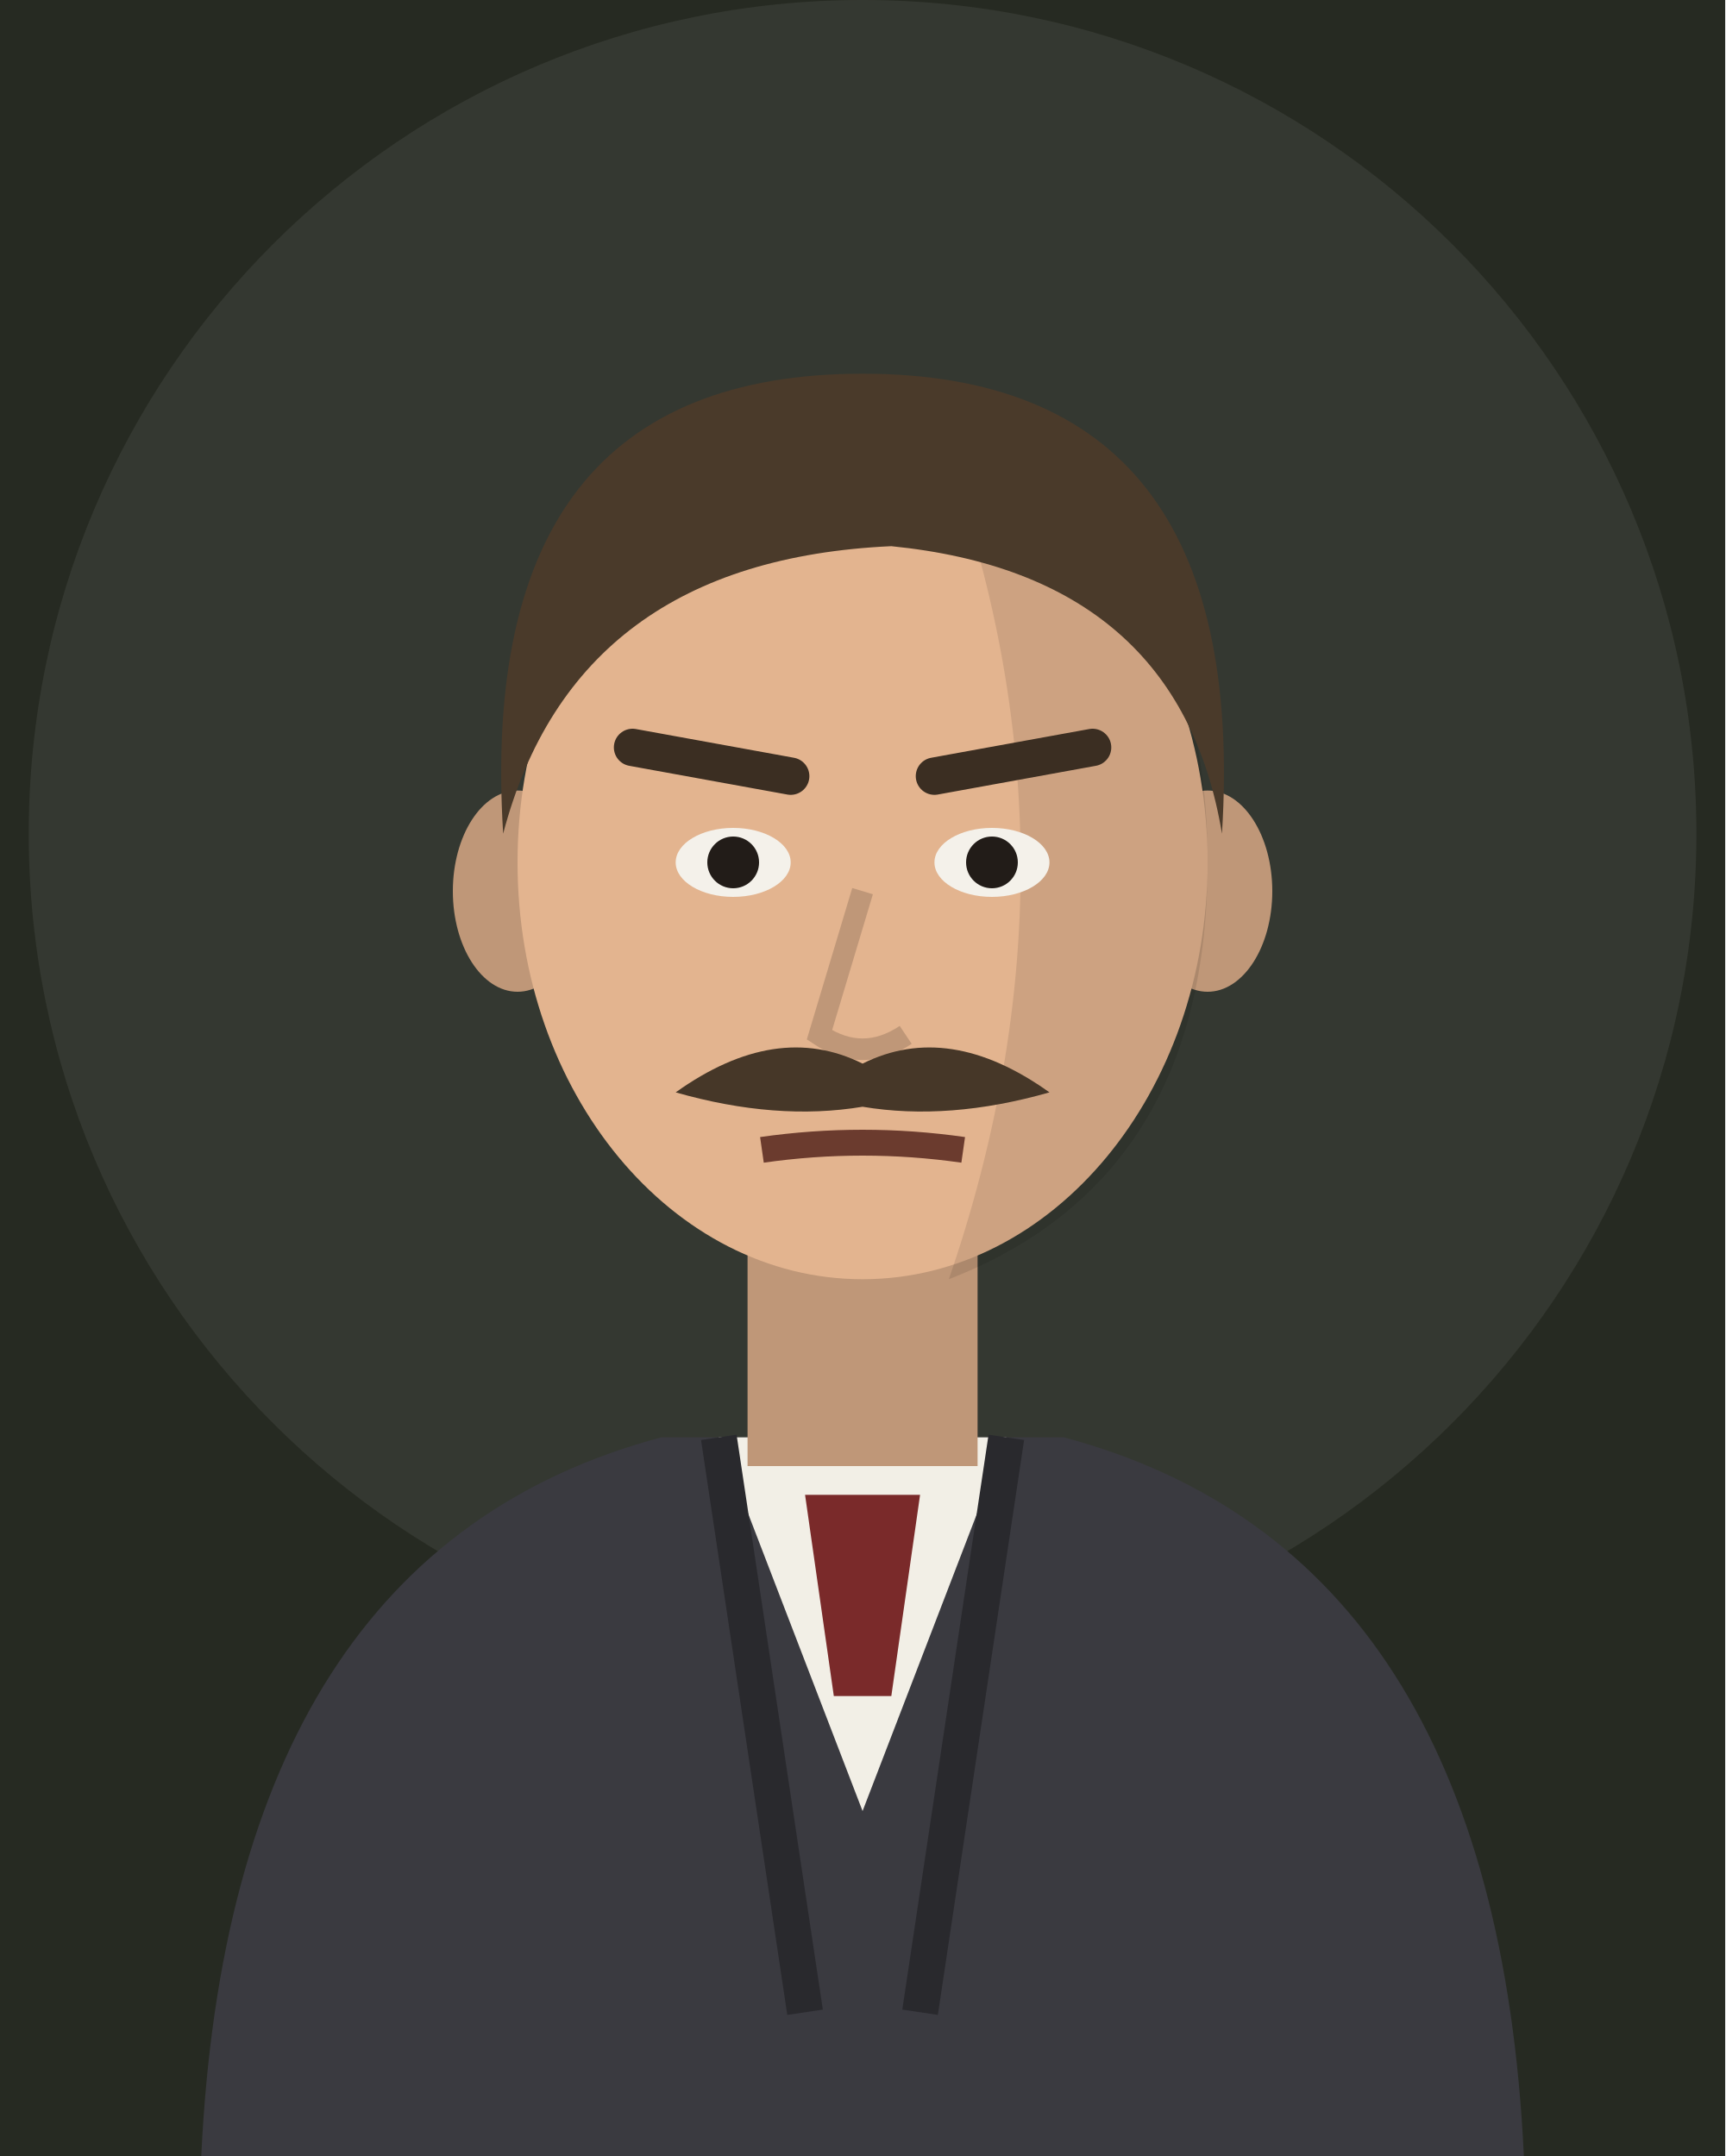
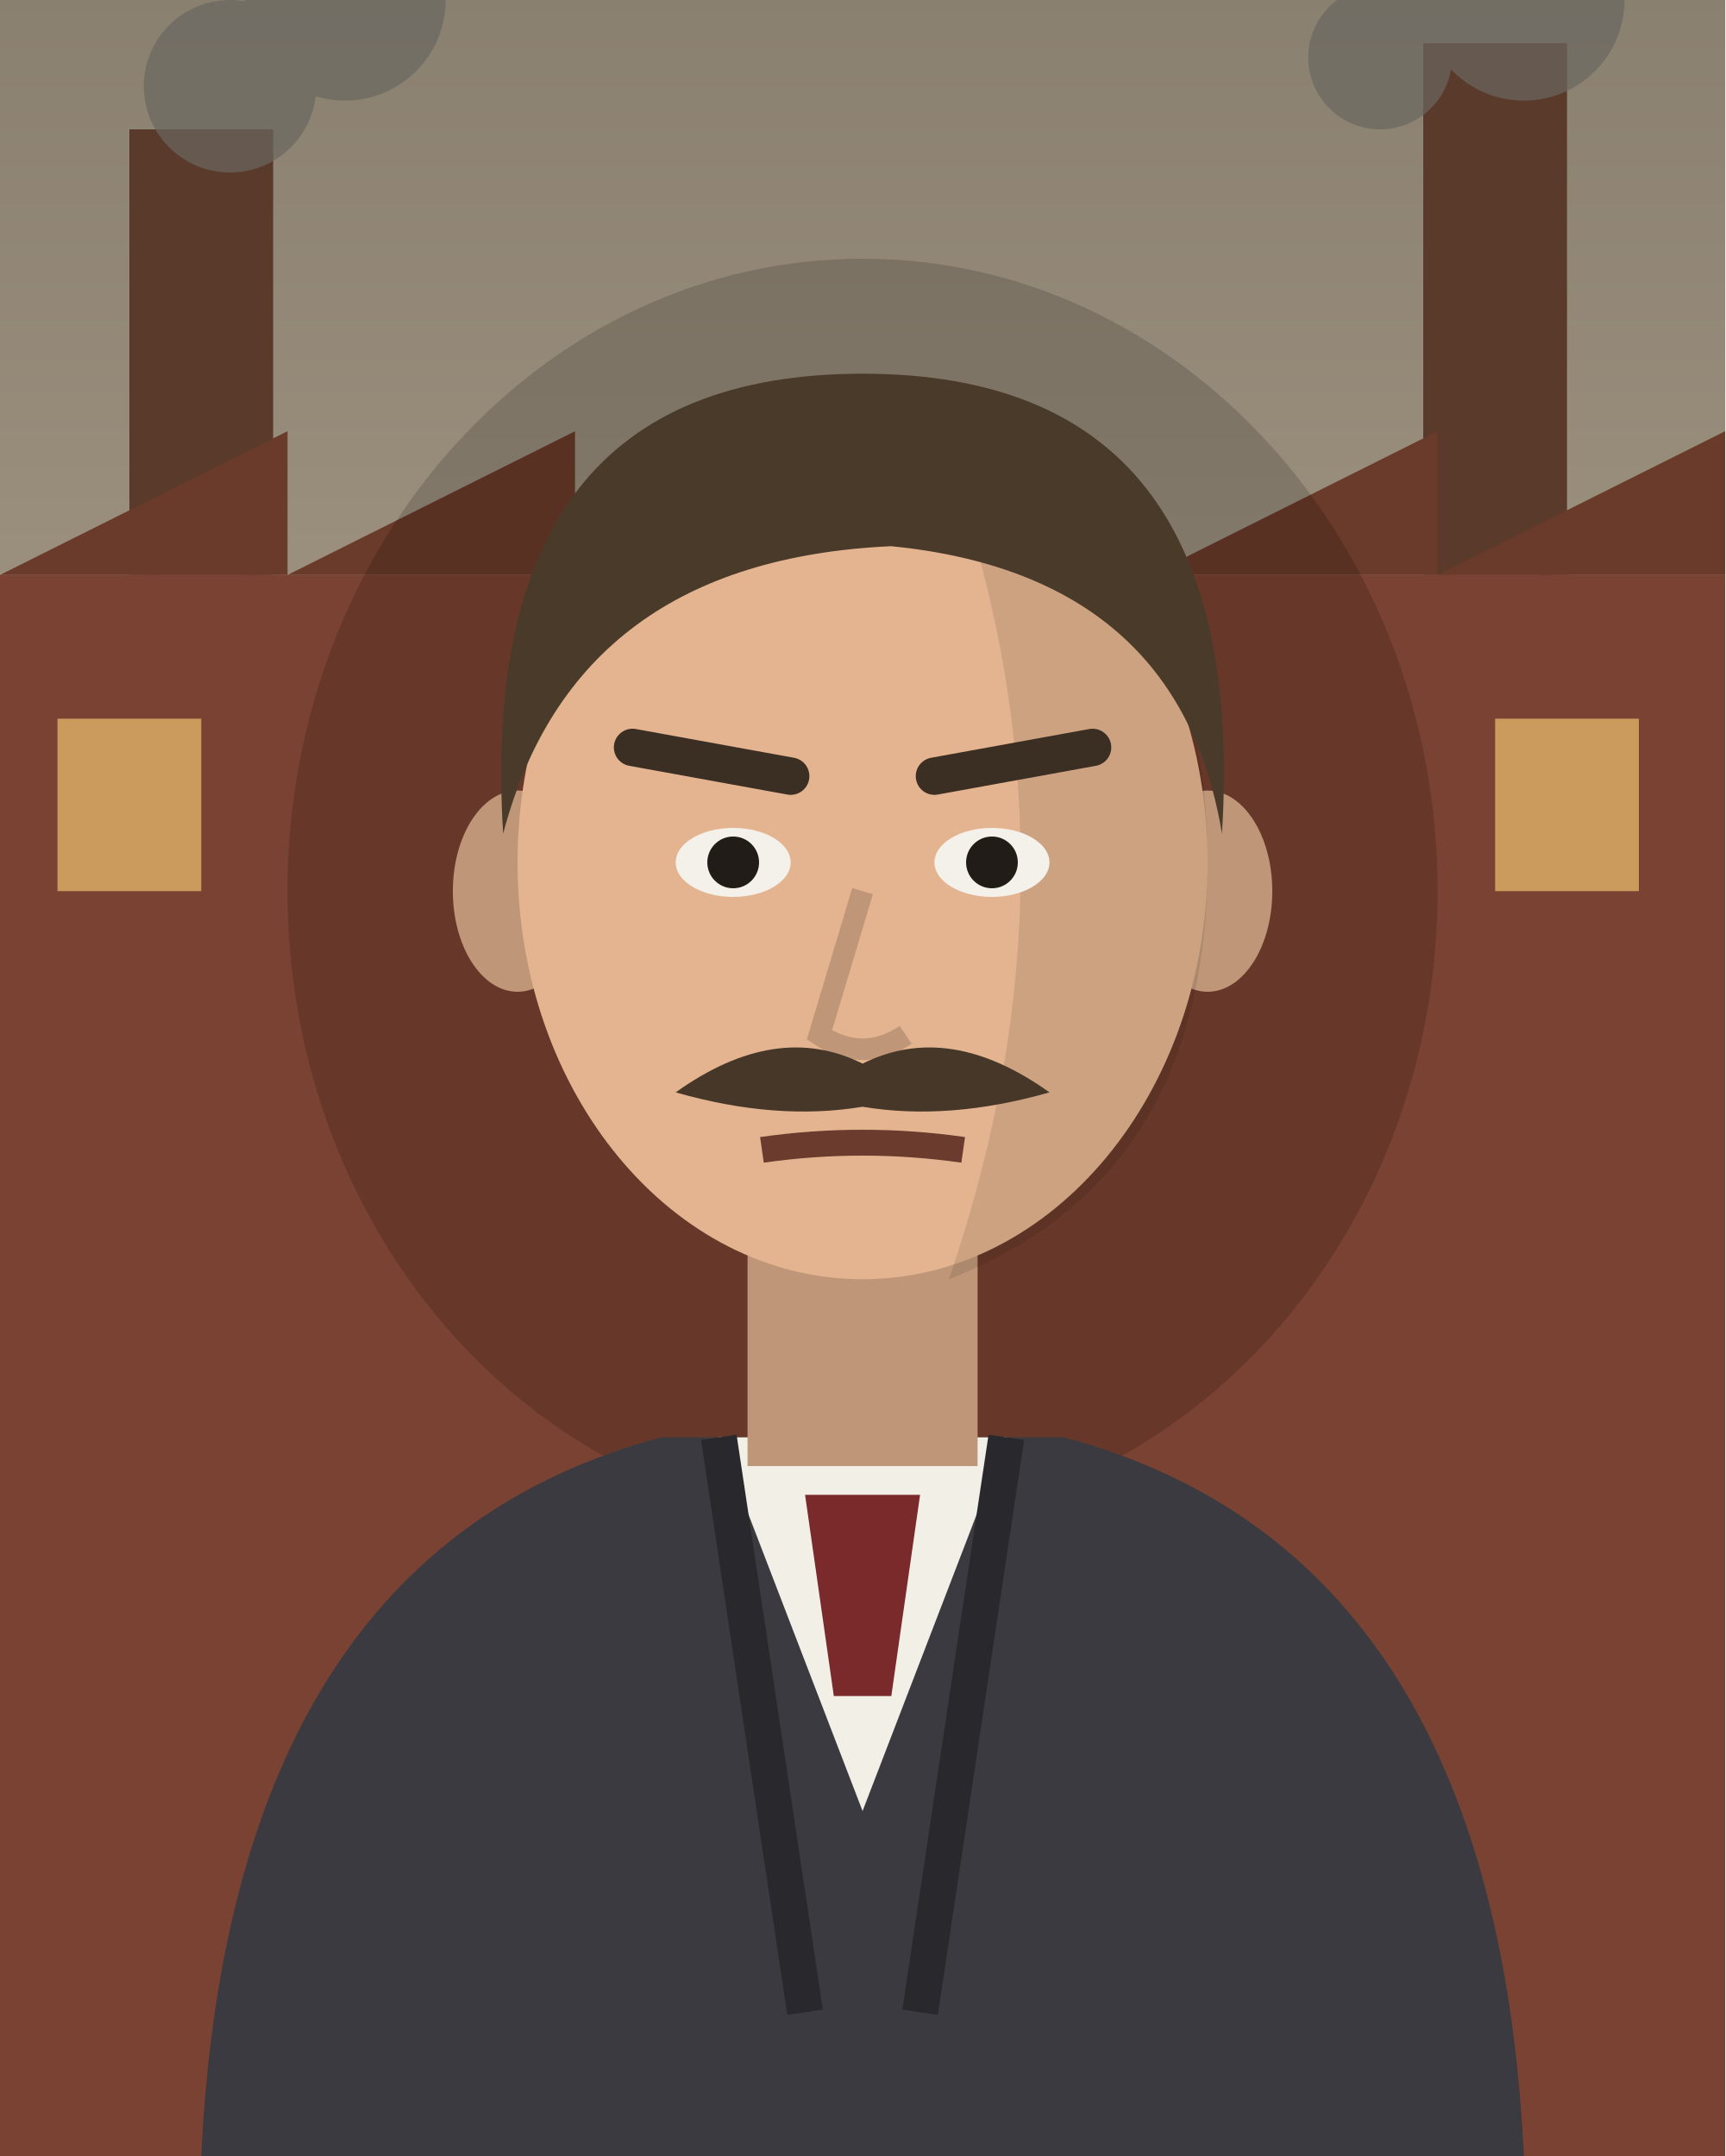
<svg xmlns="http://www.w3.org/2000/svg" viewBox="0 0 120 150" role="img" aria-label="Dennis Hale">
  <style>.fx{transform-box:fill-box;transform-origin:center}.tw{animation:tw 3s ease-in-out infinite}.pu{animation:pu 4s ease-in-out infinite}@keyframes tw{50%{opacity:.25}}@keyframes pu{50%{opacity:.55}}@keyframes spin{to{transform:rotate(360deg)}}@media (prefers-reduced-motion:reduce){*{animation:none!important}}</style>
-   <rect width="120" height="150" fill="#262a22" />
-   <circle cx="60" cy="58" r="58" fill="#fff" opacity=".07" />
+   <defs>
+     <linearGradient id="s53" x1="0" y1="0" x2="0" y2="1">
+       <stop offset="0" stop-color="#8a8070" />
+       <stop offset="1" stop-color="#c8b8a0" />
+     </linearGradient>
+   </defs>
+   <rect width="120" height="150" fill="url(#s53)" />
+   <path d="M10 40 V10 h8 V40 M100 40 V4 h8 V40" fill="#5a3a2a" stroke="#5a3a2a" stroke-width="2" />
+   <g fill="#6a6660" opacity=".7">
+     <circle cx="16" cy="6" r="6" />
+     <circle cx="24" cy="0" r="7" />
+     <circle cx="106" cy="0" r="7" />
+     <circle cx="96" cy="4" r="5" />
+   </g>
+   <path d="M0 40 L20 30 V40 L40 30 V40 H0Z M80 40 L100 30 V40 L120 30 V40Z" fill="#6a3a2a" />
+   <rect x="0" y="40" width="120" height="110" fill="#7a4232" />
+   <rect x="4" y="50" width="10" height="12" fill="#ffd77a" opacity=".6" />
+   <rect x="104" y="50" width="10" height="12" fill="#ffd77a" opacity=".6" />
+   <ellipse cx="60" cy="62" rx="40" ry="44" fill="#000" opacity=".16" />
  <path d="M14 150 Q16 108 46 100 H74 Q104 108 106 150Z" fill="#3a3a40" />
  <path d="M50 100 L60 126 L70 100Z" fill="#f2efe6" />
  <path d="M56 104 L64 104 L62 118 L58 118Z" fill="#7a2a2a" />
  <path d="M50 100 L56 140 M70 100 L64 140" stroke="#29292d" stroke-width="2.5" />
  <rect x="52" y="86" width="16" height="16" fill="#bf9778" />
  <ellipse cx="36" cy="62" rx="4.5" ry="7" fill="#bf9778" />
  <ellipse cx="84" cy="62" rx="4.5" ry="7" fill="#bf9778" />
  <ellipse cx="60" cy="60" rx="24" ry="29" fill="#e3b48f" />
  <path d="M66 32 Q84 38 84 60 Q84 82 66 89 Q76 60 66 32Z" fill="#000" opacity=".1" />
  <path d="M35 58 Q33 26 60 26 Q87 26 85 58 Q82 40 62 38 Q40 39 35 58Z" fill="#4a3a2a" />
  <path d="M44 52 L55 54 M65 54 L76 52" stroke="#3b2e22" stroke-width="2.6" stroke-linecap="round" />
  <ellipse cx="51" cy="60" rx="4" ry="2.4" fill="#f4f1ea" />
  <circle cx="51" cy="60" r="1.8" fill="#221c18" />
  <ellipse cx="69" cy="60" rx="4" ry="2.4" fill="#f4f1ea" />
  <circle cx="69" cy="60" r="1.8" fill="#221c18" />
  <path d="M60 62 L57 72 Q60 74 63 72" fill="none" stroke="#bf9778" stroke-width="1.5" />
  <path d="M53 80 Q60 79 67 80" stroke="#6b3b2e" stroke-width="1.8" fill="none" />
  <path d="M47 76 Q54 71 60 74 Q66 71 73 76 Q66 78 60 77 Q54 78 47 76Z" fill="#463728" />
</svg>
